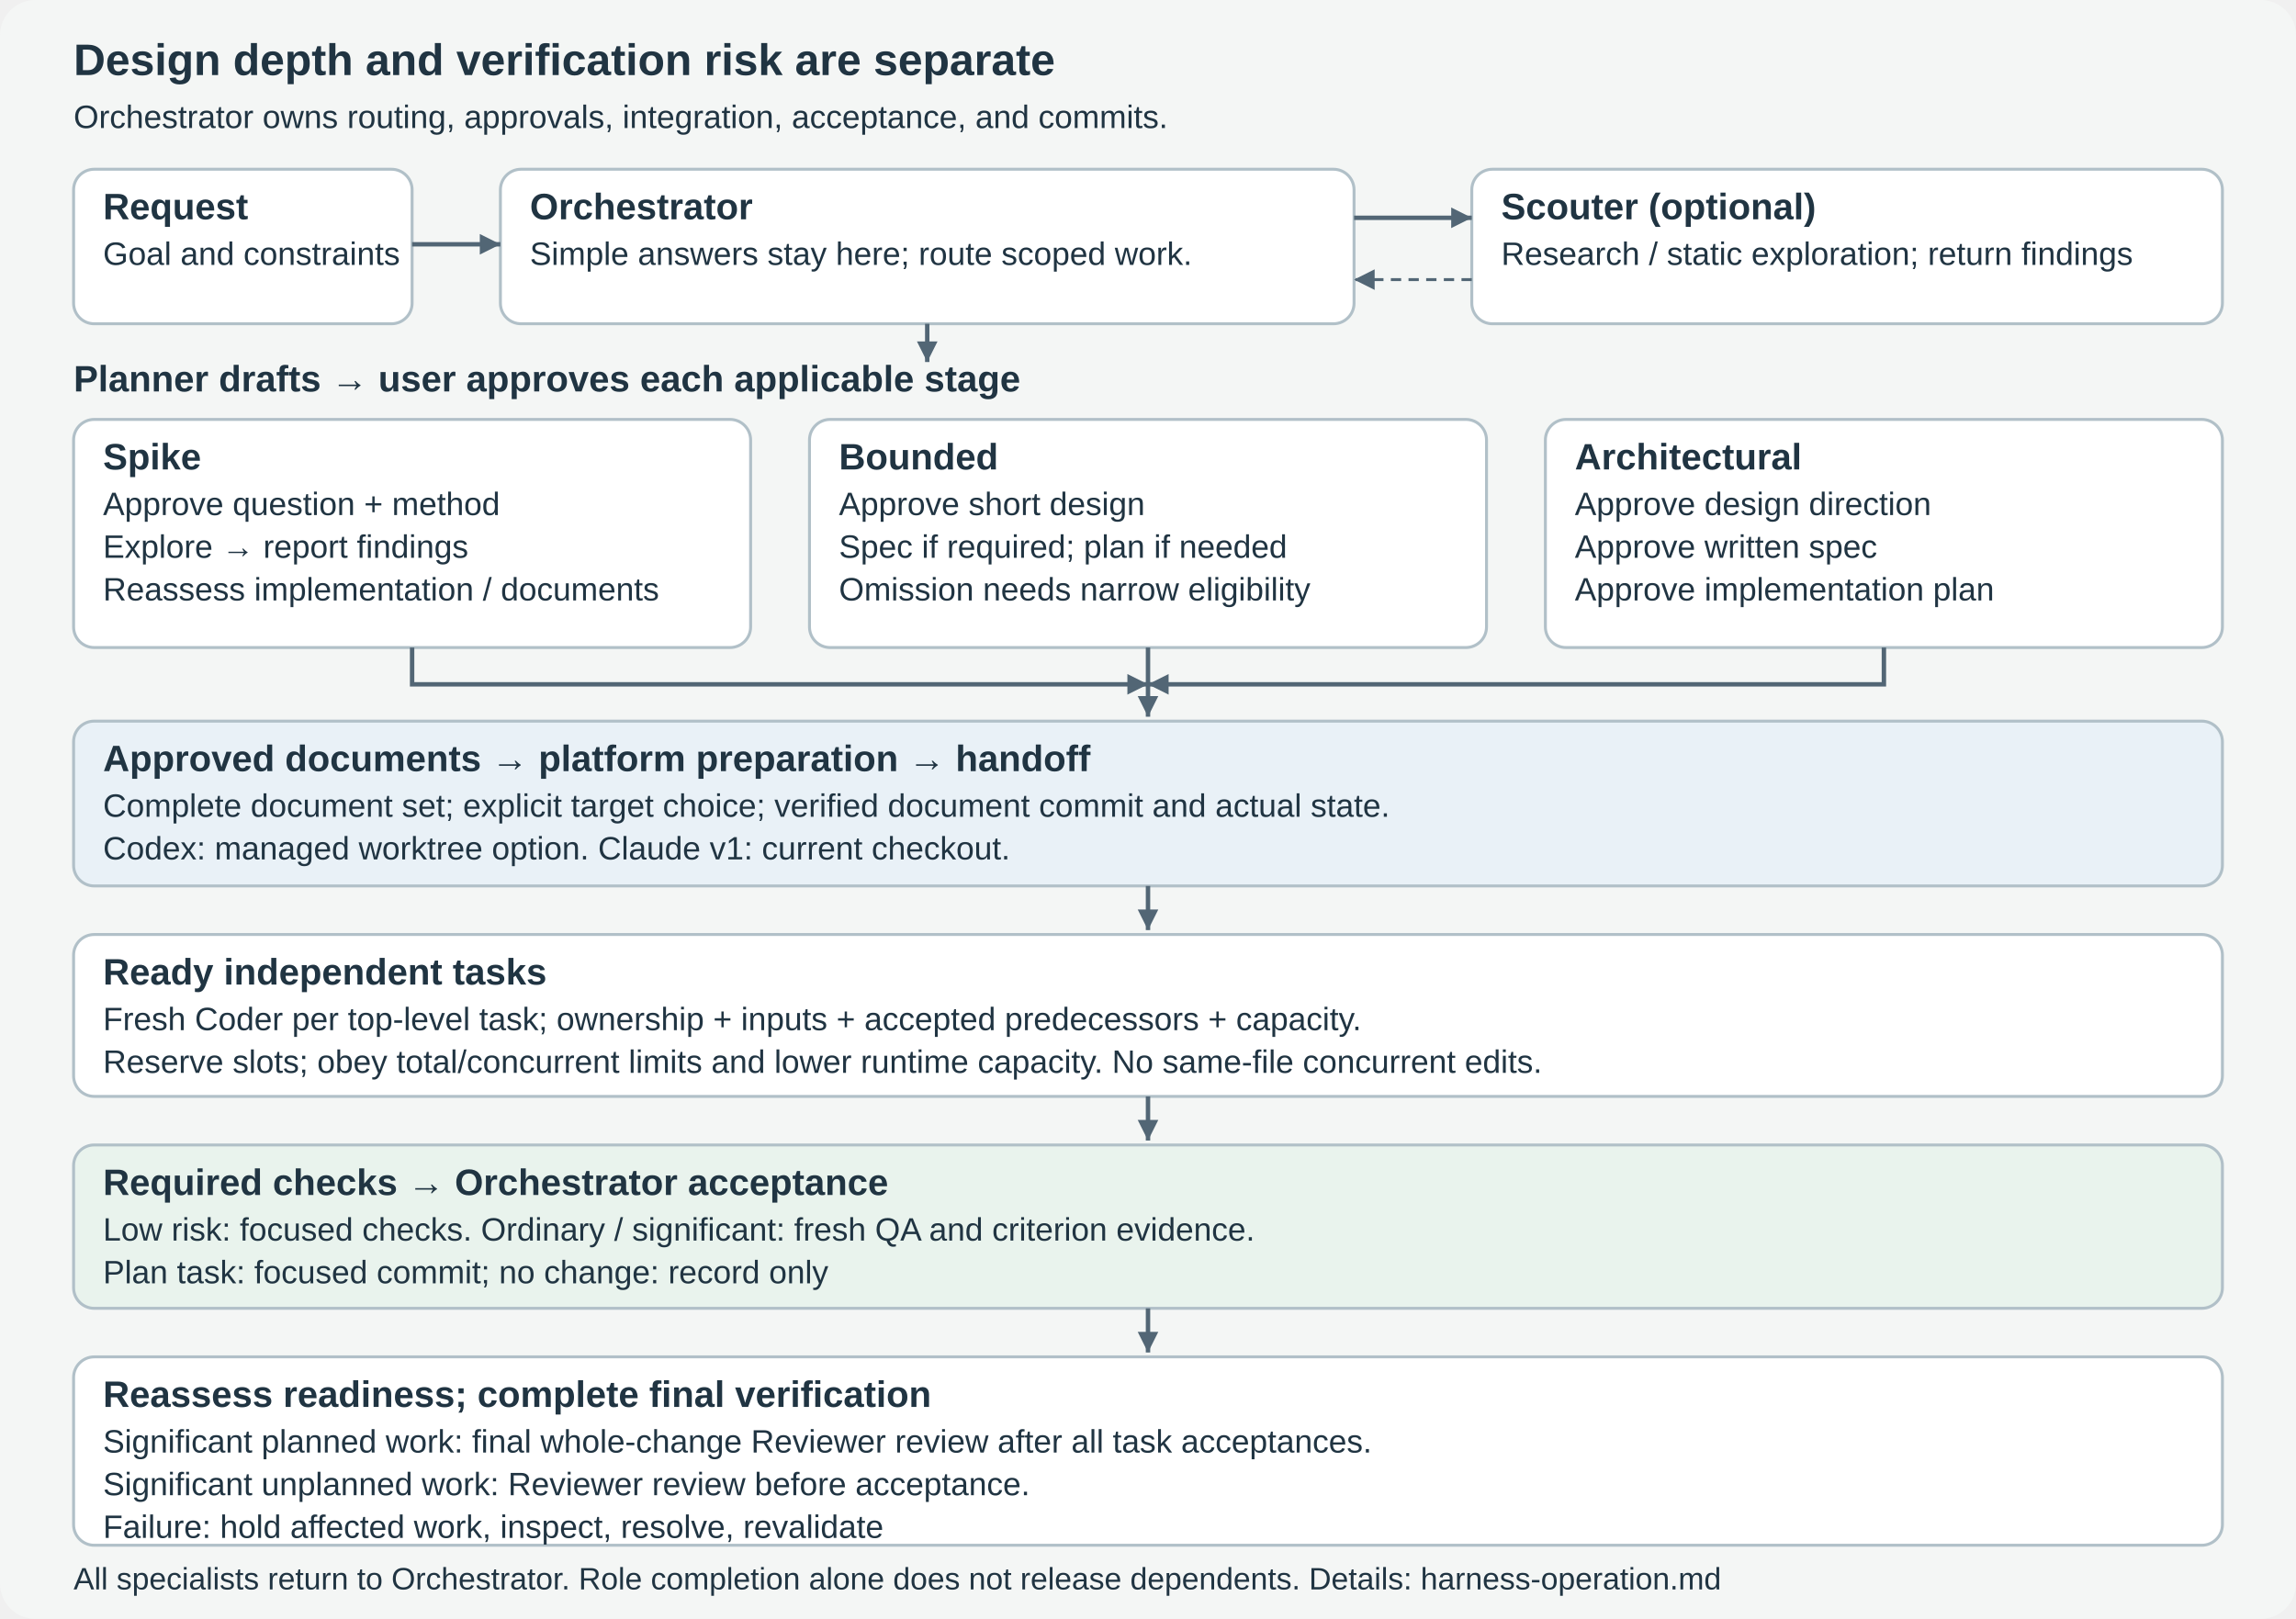
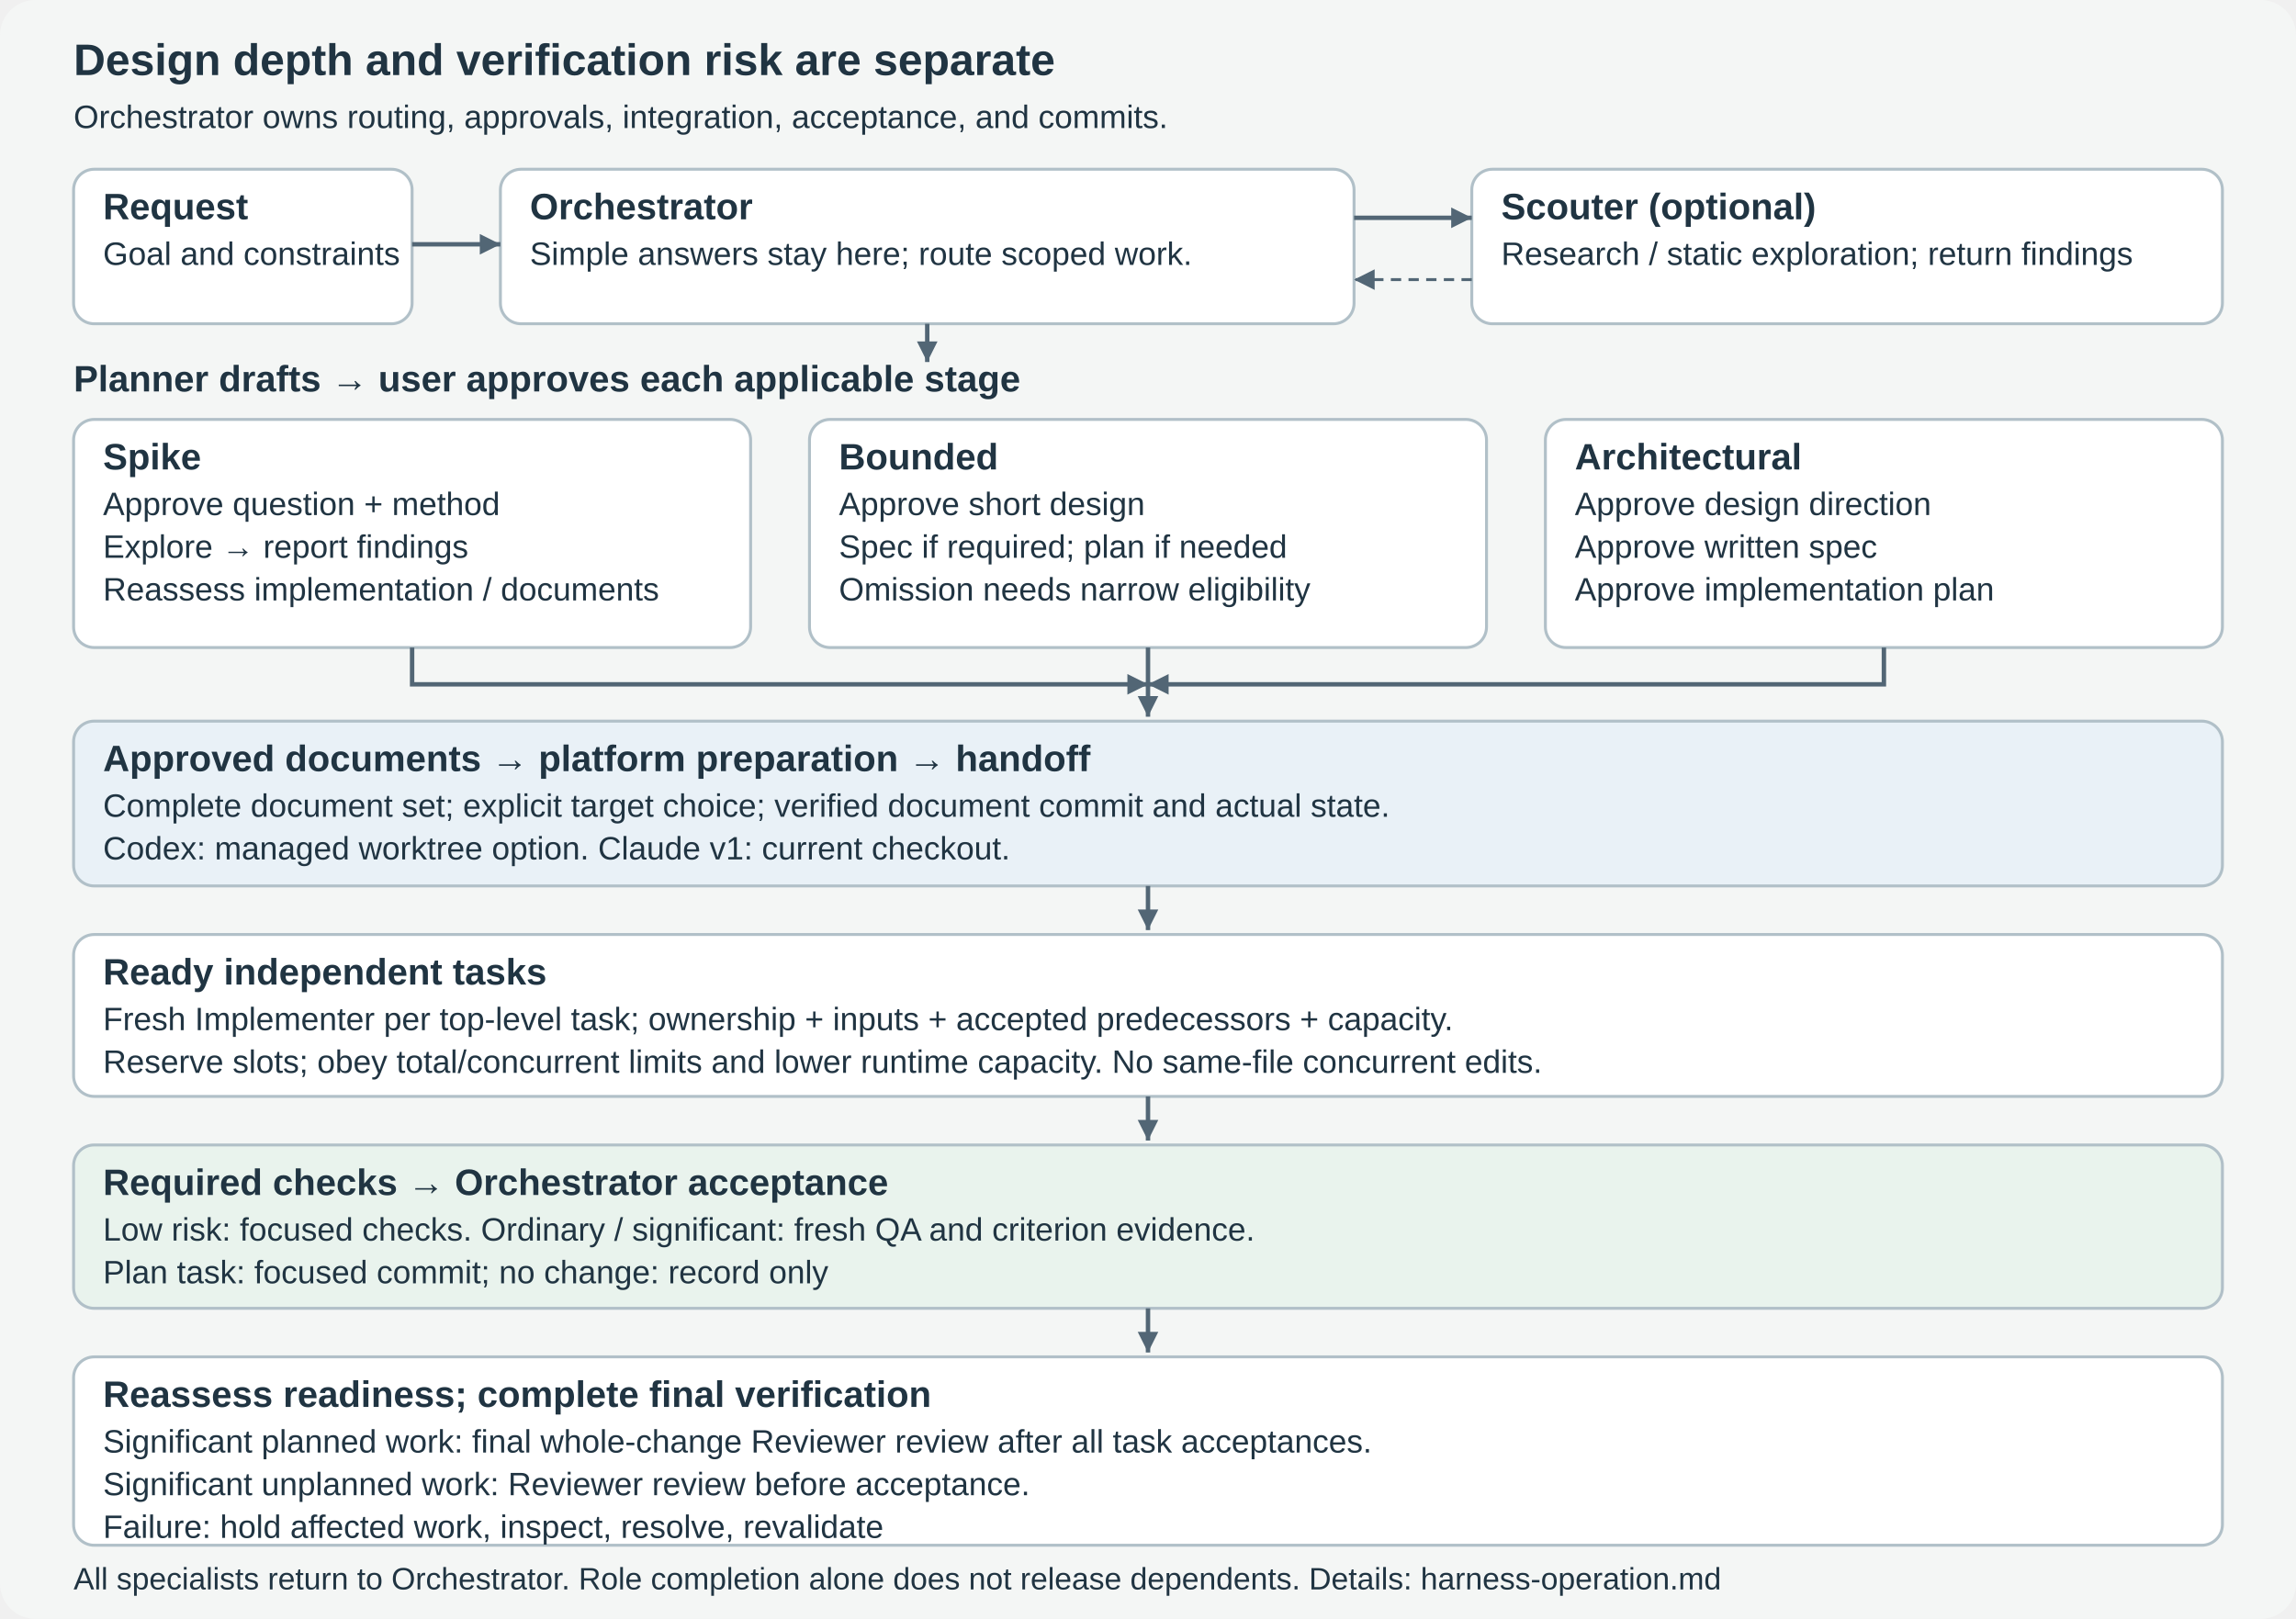
<svg xmlns="http://www.w3.org/2000/svg" viewBox="0 0 1560 1100" width="1560" height="1100" role="img" aria-labelledby="title description">
  <defs>
    <style>text{font-family:Arial,Helvetica,sans-serif;fill:#203442} .heading{font-size:30px;font-weight:700} .label{font-size:25px;font-weight:700} .detail{font-size:22px} .note{font-size:21px} .flow{fill:none;stroke:#526675;stroke-width:3} .return{fill:none;stroke:#526675;stroke-width:2;stroke-dasharray:7 5} .card{fill:white;stroke:#b1c0c8;stroke-width:2}</style>
  </defs>
  <rect width="1560" height="1100" rx="24" fill="#f4f6f5" />
  <text x="50" y="51" class="heading">Design depth and verification risk are separate</text>
  <text x="50" y="87" class="detail">Orchestrator owns routing, approvals, integration, acceptance, and commits.</text>
  <rect x="50" y="115" width="230" height="105" rx="14" class="card" />
  <text x="70" y="149" class="label">Request</text>
  <text x="70" y="180" class="detail">Goal and constraints</text>
  <rect x="340" y="115" width="580" height="105" rx="14" class="card" />
  <text x="360" y="149" class="label">Orchestrator</text>
  <text x="360" y="180" class="detail">Simple answers stay here; route scoped work.</text>
  <rect x="1000" y="115" width="510" height="105" rx="14" class="card" />
  <text x="1020" y="149" class="label">Scouter (optional)</text>
  <text x="1020" y="180" class="detail">Research / static exploration; return findings</text>
  <g class="connector">
    <path class="flow" d="M280 166 H340" />
    <polygon points="340,166 326,159 326,173" fill="#526675" />
  </g>
  <g class="connector">
    <path class="flow" d="M920 148 H1000" />
    <polygon points="1000,148 986,141 986,155" fill="#526675" />
  </g>
  <g class="connector">
    <path class="return" d="M1000 190 H920" />
    <polygon points="920,190 934,183 934,197" fill="#526675" />
  </g>
  <text x="50" y="266" class="label">Planner drafts → user approves each applicable stage</text>
  <rect x="50" y="285" width="460" height="155" rx="14" class="card" />
  <text x="70" y="319" class="label">Spike</text>
  <text x="70" y="350" class="detail">Approve question + method</text>
  <text x="70" y="379" class="detail">Explore → report findings</text>
  <text x="70" y="408" class="detail">Reassess implementation / documents</text>
  <rect x="550" y="285" width="460" height="155" rx="14" class="card" />
  <text x="570" y="319" class="label">Bounded</text>
  <text x="570" y="350" class="detail">Approve short design</text>
  <text x="570" y="379" class="detail">Spec if required; plan if needed</text>
  <text x="570" y="408" class="detail">Omission needs narrow eligibility</text>
  <rect x="1050" y="285" width="460" height="155" rx="14" class="card" />
  <text x="1070" y="319" class="label">Architectural</text>
  <text x="1070" y="350" class="detail">Approve design direction</text>
  <text x="1070" y="379" class="detail">Approve written spec</text>
  <text x="1070" y="408" class="detail">Approve implementation plan</text>
  <g class="connector">
    <path class="flow" d="M630 220 V246" />
    <polygon points="630,246 623,232 637,232" fill="#526675" />
  </g>
  <g class="connector">
    <path class="flow" d="M280 440 V465 H780" />
    <polygon points="780,465 766,458 766,472" fill="#526675" />
  </g>
  <g class="connector">
    <path class="flow" d="M1280 440 V465 H780" />
    <polygon points="780,465 794,458 794,472" fill="#526675" />
  </g>
  <g class="connector">
    <path class="flow" d="M780 440 V487" />
    <polygon points="780,487 773,473 787,473" fill="#526675" />
  </g>
  <rect x="50" y="490" width="1460" height="112" rx="14" class="card" style="fill:#e9f1f7" />
  <text x="70" y="524" class="label">Approved documents → platform preparation → handoff</text>
  <text x="70" y="555" class="detail">Complete document set; explicit target choice; verified document commit and actual state.</text>
  <text x="70" y="584" class="detail">Codex: managed worktree option. Claude v1: current checkout.</text>
  <g class="connector">
    <path class="flow" d="M780 602 V632" />
    <polygon points="780,632 773,618 787,618" fill="#526675" />
  </g>
  <rect x="50" y="635" width="1460" height="110" rx="14" class="card" />
  <text x="70" y="669" class="label">Ready independent tasks</text>
-   <text x="70" y="700" class="detail">Fresh Coder per top-level task; ownership + inputs + accepted predecessors + capacity.</text>
+   <text x="70" y="700" class="detail">Fresh Implementer per top-level task; ownership + inputs + accepted predecessors + capacity.</text>
  <text x="70" y="729" class="detail">Reserve slots; obey total/concurrent limits and lower runtime capacity. No same-file concurrent edits.</text>
  <g class="connector">
    <path class="flow" d="M780 745 V775" />
    <polygon points="780,775 773,761 787,761" fill="#526675" />
  </g>
  <rect x="50" y="778" width="1460" height="111" rx="14" class="card" style="fill:#e9f3ed" />
  <text x="70" y="812" class="label">Required checks → Orchestrator acceptance</text>
  <text x="70" y="843" class="detail">Low risk: focused checks. Ordinary / significant: fresh QA and criterion evidence.</text>
  <text x="70" y="872" class="detail">Plan task: focused commit; no change: record only</text>
  <g class="connector">
    <path class="flow" d="M780 889 V919" />
    <polygon points="780,919 773,905 787,905" fill="#526675" />
  </g>
  <rect x="50" y="922" width="1460" height="128" rx="14" class="card" />
  <text x="70" y="956" class="label">Reassess readiness; complete final verification</text>
  <text x="70" y="987" class="detail">Significant planned work: final whole-change Reviewer review after all task acceptances.</text>
  <text x="70" y="1016" class="detail">Significant unplanned work: Reviewer review before acceptance.</text>
  <text x="70" y="1045" class="detail">Failure: hold affected work, inspect, resolve, revalidate</text>
  <text x="50" y="1080" class="note">All specialists return to Orchestrator. Role completion alone does not release dependents. Details: harness-operation.md</text>
</svg>
